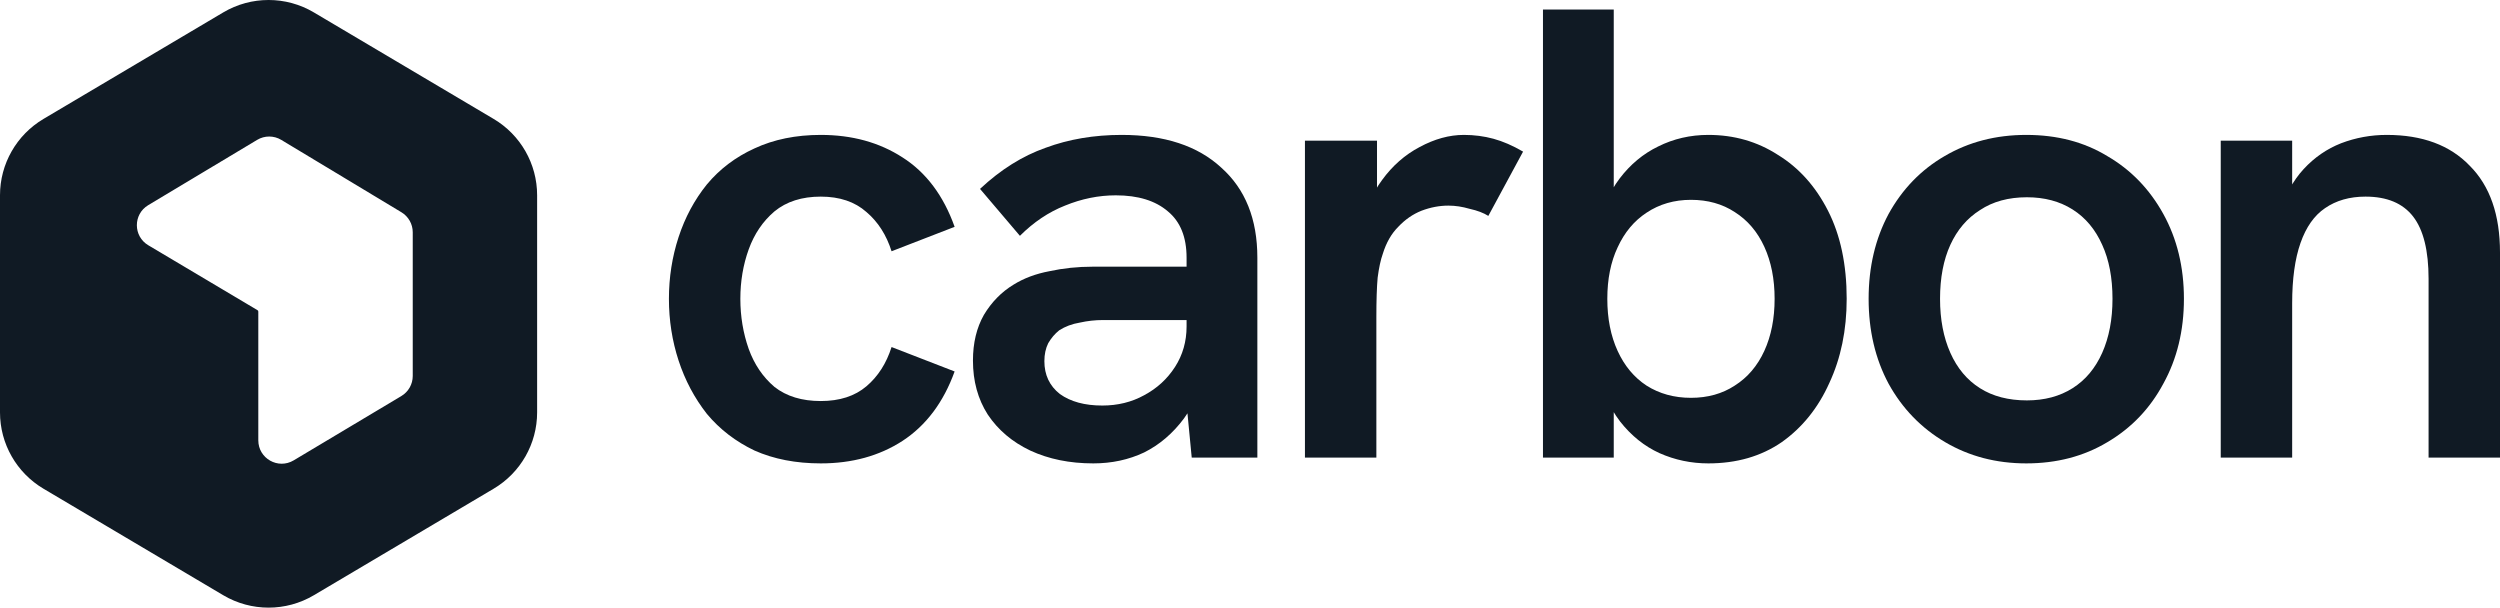
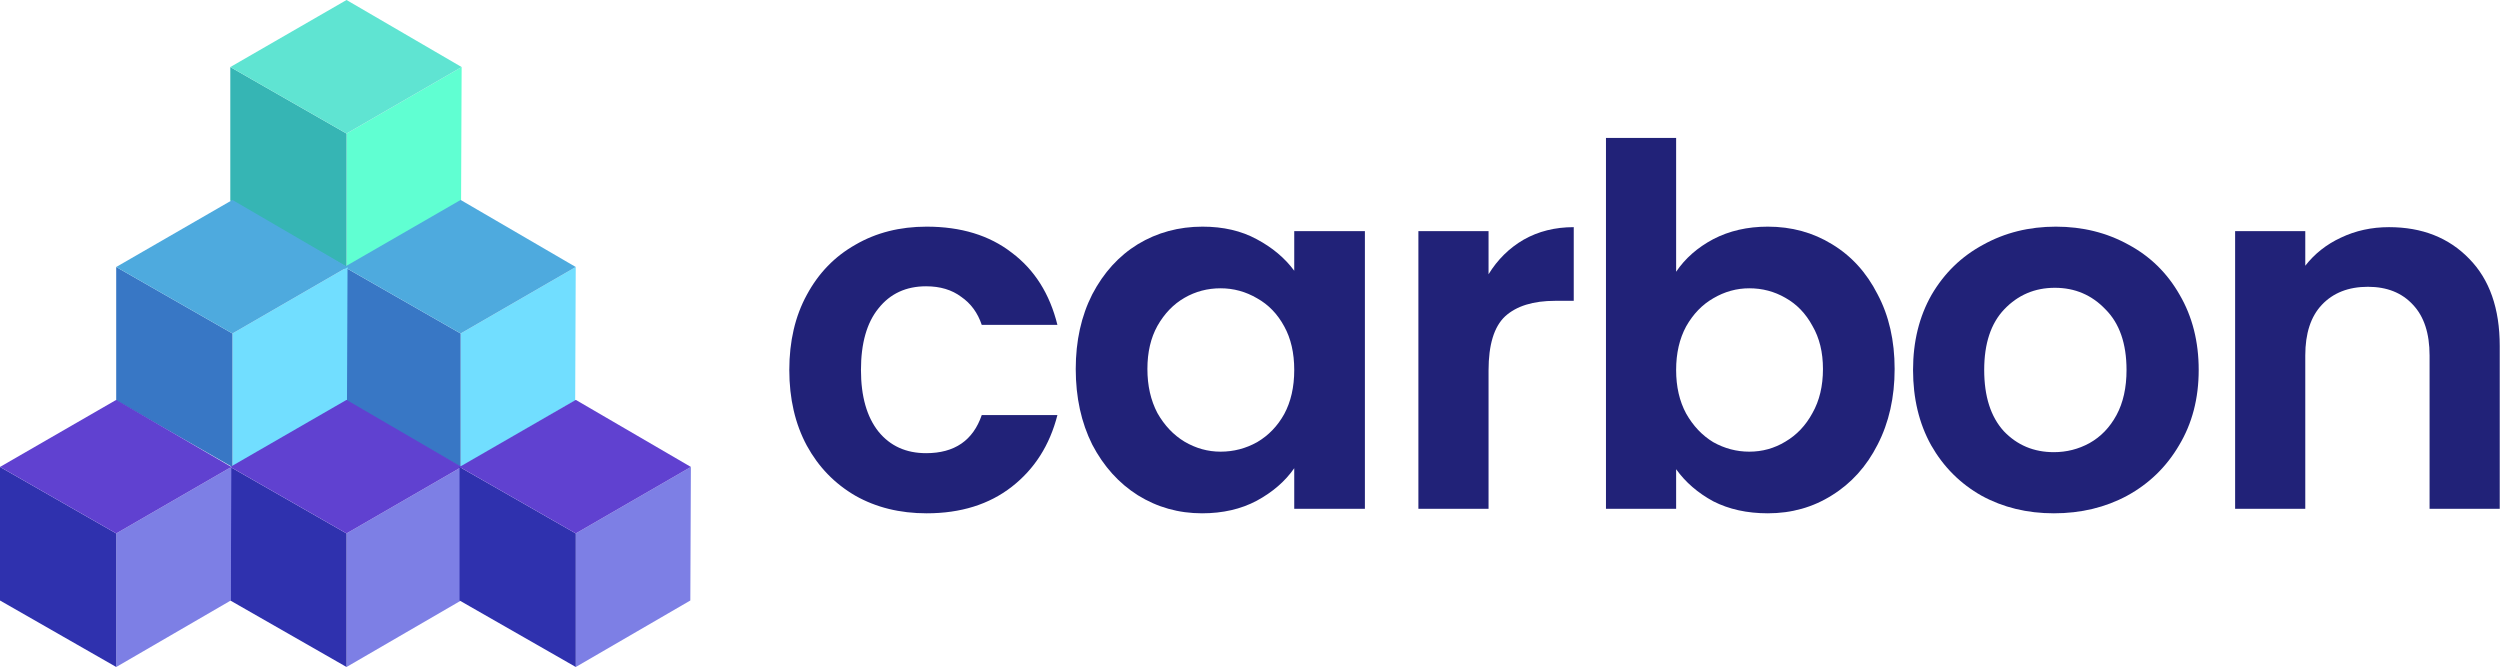
- <svg xmlns="http://www.w3.org/2000/svg" width="720" height="175" viewBox="0 0 720 175" fill="none">
-   <path fill-rule="evenodd" clip-rule="evenodd" d="M64.299 3.574C72.343 -1.191 82.349 -1.192 90.393 3.574L142.163 34.248C149.93 38.85 154.692 47.204 154.692 56.225V118.775C154.692 127.796 149.93 136.149 142.163 140.752L90.393 171.426C82.349 176.192 72.343 176.191 64.299 171.426L12.53 140.752C4.762 136.149 0 127.796 0 118.775V56.225C0 47.204 4.762 38.85 12.53 34.248L64.299 3.574ZM81.004 40.286C78.871 39.001 76.202 38.998 74.066 40.279L42.685 59.088C38.319 61.706 38.33 68.031 42.706 70.633L74.173 89.341C74.309 89.422 74.392 89.568 74.392 89.726V126.818C74.392 132.04 80.091 135.269 84.577 132.589L115.594 114.057C117.626 112.843 118.87 110.652 118.87 108.287V66.892C118.87 64.536 117.635 62.351 115.615 61.134L81.004 40.286Z" fill="#101A24" />
-   <path d="M236.385 133.457C229.22 133.457 222.857 132.223 217.298 129.754C211.862 127.163 207.291 123.645 203.584 119.202C200.002 114.635 197.284 109.513 195.431 103.836C193.577 98.158 192.651 92.234 192.651 86.063C192.651 79.891 193.577 73.967 195.431 68.29C197.284 62.612 200.002 57.552 203.584 53.109C207.291 48.665 211.862 45.209 217.298 42.741C222.857 40.149 229.22 38.853 236.385 38.853C245.404 38.853 253.249 41.013 259.921 45.333C266.716 49.653 271.719 56.318 274.931 65.328L256.77 72.363C255.288 67.672 252.879 63.908 249.543 61.069C246.207 58.107 241.821 56.626 236.385 56.626C230.95 56.626 226.502 58.045 223.043 60.884C219.707 63.723 217.236 67.364 215.63 71.807C214.024 76.251 213.221 81.002 213.221 86.063C213.221 91.123 214.024 95.936 215.63 100.503C217.236 104.946 219.707 108.587 223.043 111.426C226.502 114.141 230.95 115.499 236.385 115.499C241.821 115.499 246.207 114.08 249.543 111.241C252.879 108.402 255.288 104.638 256.77 99.948L274.931 106.983C271.719 115.869 266.716 122.534 259.921 126.977C253.249 131.297 245.404 133.457 236.385 133.457Z" fill="#101A24" />
-   <path d="M343.217 131.791L341.735 116.425V74.214C341.735 68.29 339.943 63.846 336.361 60.884C332.778 57.799 327.774 56.256 321.35 56.256C316.408 56.256 311.528 57.243 306.71 59.218C302.015 61.069 297.691 63.97 293.738 67.919L282.248 54.404C288.178 48.85 294.479 44.901 301.151 42.556C307.822 40.087 315.111 38.853 323.018 38.853C335.372 38.853 344.947 42.001 351.742 48.295C358.66 54.466 362.12 63.106 362.12 74.214V131.791H343.217ZM314.864 133.457C308.069 133.457 302.015 132.223 296.703 129.754C291.514 127.286 287.437 123.83 284.472 119.387C281.631 114.944 280.21 109.76 280.21 103.836C280.21 98.775 281.26 94.394 283.36 90.691C285.584 86.988 288.426 84.088 291.885 81.99C294.85 80.138 298.309 78.842 302.262 78.102C306.216 77.238 310.355 76.806 314.679 76.806H343.403V92.172H317.644C315.42 92.172 313.196 92.419 310.972 92.913C308.749 93.283 306.772 94.023 305.042 95.134C303.807 96.122 302.757 97.356 301.892 98.837C301.151 100.318 300.78 102.046 300.78 104.021C300.78 107.97 302.262 111.118 305.228 113.463C308.316 115.684 312.393 116.795 317.458 116.795C321.906 116.795 325.921 115.808 329.504 113.833C333.21 111.858 336.175 109.143 338.399 105.687C340.623 102.231 341.735 98.343 341.735 94.023L348.036 104.206C346.553 110.624 344.206 116.054 340.994 120.498C337.781 124.818 333.952 128.088 329.504 130.31C325.056 132.408 320.176 133.457 314.864 133.457Z" fill="#101A24" />
-   <path d="M375.823 131.791V40.519H396.578V65.142L392.687 65.698C393.304 60.391 395.096 55.762 398.061 51.813C401.026 47.74 404.609 44.592 408.809 42.371C413.133 40.026 417.395 38.853 421.596 38.853C424.561 38.853 427.403 39.224 430.121 39.964C432.839 40.705 435.68 41.939 438.645 43.667L428.638 62.18C427.279 61.316 425.488 60.637 423.264 60.144C421.164 59.527 419.125 59.218 417.148 59.218C414.554 59.218 411.96 59.712 409.365 60.699C406.894 61.687 404.67 63.229 402.694 65.328C400.717 67.302 399.234 69.894 398.246 73.103C397.628 74.831 397.134 77.114 396.764 79.953C396.517 82.668 396.393 86.495 396.393 91.431V131.791H375.823Z" fill="#101A24" />
-   <path d="M492.002 133.457C487.06 133.457 482.365 132.47 477.918 130.495C473.594 128.52 469.825 125.496 466.613 121.423C463.401 117.227 460.992 111.796 459.386 105.132L464.76 106.427V131.791H444.375V2.752H464.76V66.068H460.127C461.363 60.267 463.463 55.392 466.428 51.442C469.517 47.369 473.223 44.284 477.547 42.186C481.995 39.964 486.813 38.853 492.002 38.853C499.414 38.853 506.086 40.766 512.016 44.592C518.069 48.295 522.888 53.664 526.47 60.699C530.053 67.734 531.845 76.189 531.845 86.063C531.845 95.073 530.177 103.157 526.841 110.315C523.629 117.474 519.058 123.151 513.128 127.348C507.198 131.421 500.156 133.457 492.002 133.457ZM486.998 114.573C491.816 114.573 496.017 113.401 499.6 111.056C503.306 108.711 506.147 105.378 508.124 101.059C510.101 96.739 511.089 91.74 511.089 86.063C511.089 80.385 510.101 75.386 508.124 71.067C506.147 66.747 503.306 63.414 499.6 61.069C496.017 58.724 491.816 57.552 486.998 57.552C482.18 57.552 477.918 58.786 474.211 61.255C470.629 63.6 467.849 66.932 465.872 71.252C463.895 75.448 462.907 80.385 462.907 86.063C462.907 91.74 463.895 96.739 465.872 101.059C467.849 105.378 470.629 108.711 474.211 111.056C477.918 113.401 482.18 114.573 486.998 114.573Z" fill="#101A24" />
-   <path d="M583.567 133.457C574.919 133.457 567.135 131.421 560.217 127.348C553.298 123.275 547.862 117.659 543.909 110.5C540.079 103.342 538.164 95.196 538.164 86.063C538.164 76.929 540.079 68.783 543.909 61.625C547.862 54.466 553.237 48.912 560.032 44.963C566.95 40.89 574.795 38.853 583.567 38.853C592.462 38.853 600.245 40.89 606.917 44.963C613.711 48.912 619.086 54.466 623.039 61.625C626.992 68.783 628.969 76.929 628.969 86.063C628.969 95.196 626.992 103.342 623.039 110.5C619.209 117.659 613.835 123.275 606.917 127.348C600.122 131.421 592.338 133.457 583.567 133.457ZM583.752 115.314C588.817 115.314 593.203 114.141 596.909 111.796C600.616 109.451 603.457 106.057 605.434 101.614C607.411 97.171 608.399 91.987 608.399 86.063C608.399 80.015 607.411 74.831 605.434 70.511C603.457 66.068 600.616 62.674 596.909 60.329C593.203 57.984 588.817 56.811 583.752 56.811C578.44 56.811 573.93 58.045 570.224 60.514C566.518 62.859 563.676 66.192 561.699 70.511C559.723 74.831 558.734 80.015 558.734 86.063C558.734 91.987 559.723 97.171 561.699 101.614C563.676 106.057 566.518 109.451 570.224 111.796C573.93 114.141 578.44 115.314 583.752 115.314Z" fill="#101A24" />
-   <path d="M639.573 131.791V40.519H660.143V60.699L656.437 61.625C658.043 56.318 660.39 51.998 663.479 48.665C666.567 45.333 670.15 42.864 674.227 41.26C678.427 39.656 682.813 38.853 687.384 38.853C697.639 38.853 705.607 41.815 711.29 47.74C717.097 53.541 720 61.872 720 72.733V131.791H699.43V80.323C699.43 72.177 697.947 66.192 694.982 62.365C692.017 58.539 687.446 56.626 681.269 56.626C676.698 56.626 672.806 57.737 669.594 59.959C666.505 62.057 664.158 65.389 662.552 69.956C660.946 74.522 660.143 80.323 660.143 87.359V131.791H639.573Z" fill="#101A24" />
+ <svg xmlns="http://www.w3.org/2000/svg" width="1307" height="349" viewBox="0 0 1307 349" fill="none">
+   <path d="M412.646 193.426C412.646 178.405 415.703 165.305 421.816 154.126C427.929 142.773 436.401 134.039 447.23 127.926C458.059 121.638 470.461 118.494 484.434 118.494C502.425 118.494 517.271 123.035 528.974 132.118C540.851 141.026 548.799 153.602 552.816 169.846H513.254C511.158 163.558 507.577 158.667 502.512 155.174C497.621 151.506 491.508 149.672 484.172 149.672C473.692 149.672 465.395 153.515 459.282 161.2C453.169 168.711 450.112 179.453 450.112 193.426C450.112 207.225 453.169 217.967 459.282 225.652C465.395 233.163 473.692 236.918 484.172 236.918C499.019 236.918 508.713 230.281 513.254 217.006H552.816C548.799 232.726 540.851 245.215 528.974 254.472C517.097 263.729 502.25 268.358 484.434 268.358C470.461 268.358 458.059 265.301 447.23 259.188C436.401 252.9 427.929 244.167 421.816 232.988C415.703 221.635 412.646 208.447 412.646 193.426Z" fill="#212278" />
+   <path d="M562.395 192.902C562.395 178.23 565.277 165.217 571.041 153.864C576.98 142.511 584.927 133.777 594.883 127.664C605.014 121.551 616.28 118.494 628.681 118.494C639.511 118.494 648.943 120.677 656.977 125.044C665.187 129.411 671.737 134.913 676.627 141.55V120.852H713.569V266H676.627V244.778C671.911 251.59 665.361 257.267 656.977 261.808C648.768 266.175 639.249 268.358 628.419 268.358C616.193 268.358 605.014 265.214 594.883 258.926C584.927 252.638 576.98 243.817 571.041 232.464C565.277 220.936 562.395 207.749 562.395 192.902ZM676.627 193.426C676.627 184.518 674.881 176.92 671.387 170.632C667.894 164.169 663.178 159.279 657.239 155.96C651.301 152.467 644.925 150.72 638.113 150.72C631.301 150.72 625.013 152.379 619.249 155.698C613.485 159.017 608.769 163.907 605.101 170.37C601.608 176.658 599.861 184.169 599.861 192.902C599.861 201.635 601.608 209.321 605.101 215.958C608.769 222.421 613.485 227.399 619.249 230.892C625.188 234.385 631.476 236.132 638.113 236.132C644.925 236.132 651.301 234.473 657.239 231.154C663.178 227.661 667.894 222.77 671.387 216.482C674.881 210.019 676.627 202.334 676.627 193.426Z" fill="#212278" />
+   <path d="M778.214 143.384C782.93 135.699 789.043 129.673 796.554 125.306C804.239 120.939 812.972 118.756 822.754 118.756V157.27H813.06C801.532 157.27 792.798 159.977 786.86 165.392C781.096 170.807 778.214 180.239 778.214 193.688V266H741.534V120.852H778.214V143.384Z" fill="#212278" />
+   <path d="M876.28 142.074C880.996 135.087 887.458 129.411 895.668 125.044C904.052 120.677 913.571 118.494 924.226 118.494C936.627 118.494 947.806 121.551 957.762 127.664C967.892 133.777 975.84 142.511 981.604 153.864C987.542 165.043 990.512 178.055 990.512 192.902C990.512 207.749 987.542 220.936 981.604 232.464C975.84 243.817 967.892 252.638 957.762 258.926C947.806 265.214 936.627 268.358 924.226 268.358C913.396 268.358 903.877 266.262 895.668 262.07C887.633 257.703 881.17 252.114 876.28 245.302V266H839.6V72.12H876.28V142.074ZM953.046 192.902C953.046 184.169 951.212 176.658 947.544 170.37C944.05 163.907 939.334 159.017 933.396 155.698C927.632 152.379 921.344 150.72 914.532 150.72C907.894 150.72 901.606 152.467 895.668 155.96C889.904 159.279 885.188 164.169 881.52 170.632C878.026 177.095 876.28 184.693 876.28 193.426C876.28 202.159 878.026 209.757 881.52 216.22C885.188 222.683 889.904 227.661 895.668 231.154C901.606 234.473 907.894 236.132 914.532 236.132C921.344 236.132 927.632 234.385 933.396 230.892C939.334 227.399 944.05 222.421 947.544 215.958C951.212 209.495 953.046 201.81 953.046 192.902Z" fill="#212278" />
+   <path d="M1073.76 268.358C1059.78 268.358 1047.21 265.301 1036.03 259.188C1024.85 252.9 1016.03 244.079 1009.57 232.726C1003.28 221.373 1000.14 208.273 1000.14 193.426C1000.14 178.579 1003.37 165.479 1009.83 154.126C1016.47 142.773 1025.46 134.039 1036.82 127.926C1048.17 121.638 1060.83 118.494 1074.81 118.494C1088.78 118.494 1101.44 121.638 1112.8 127.926C1124.15 134.039 1133.06 142.773 1139.52 154.126C1146.16 165.479 1149.48 178.579 1149.48 193.426C1149.48 208.273 1146.07 221.373 1139.26 232.726C1132.62 244.079 1123.54 252.9 1112.01 259.188C1100.66 265.301 1087.91 268.358 1073.76 268.358ZM1073.76 236.394C1080.4 236.394 1086.6 234.822 1092.36 231.678C1098.3 228.359 1103.01 223.469 1106.51 217.006C1110 210.543 1111.75 202.683 1111.75 193.426C1111.75 179.627 1108.08 169.06 1100.74 161.724C1093.58 154.213 1084.76 150.458 1074.28 150.458C1063.8 150.458 1054.98 154.213 1047.82 161.724C1040.83 169.06 1037.34 179.627 1037.34 193.426C1037.34 207.225 1040.75 217.879 1047.56 225.39C1054.54 232.726 1063.28 236.394 1073.76 236.394Z" fill="#212278" />
+   <path d="M1248.96 118.756C1266.25 118.756 1280.22 124.258 1290.88 135.262C1301.53 146.091 1306.86 161.287 1306.86 180.85V266H1270.18V185.828C1270.18 174.3 1267.3 165.479 1261.53 159.366C1255.77 153.078 1247.91 149.934 1237.95 149.934C1227.82 149.934 1219.79 153.078 1213.85 159.366C1208.08 165.479 1205.2 174.3 1205.2 185.828V266H1168.52V120.852H1205.2V138.93C1210.09 132.642 1216.29 127.751 1223.8 124.258C1231.49 120.59 1239.87 118.756 1248.96 118.756Z" fill="#212278" />
+   <path d="M181.165 139.644V69.822L241.346 35.057L241.054 104.879L181.165 139.644Z" fill="#60FFD2" />
+   <path d="M181.165 69.822V139.644L120.4 104.879V35.057L181.165 69.822Z" fill="#36B5B4" />
+   <path d="M120.4 35.057L181.165 69.822L241.346 35.057L181.165 0L120.4 35.057Z" fill="#5FE4D2" />
+   <path d="M240.818 244.173V174.351L300.999 139.586L300.707 209.408L240.818 244.173Z" fill="#71DEFF" />
+   <path d="M240.818 174.351V244.173L180.052 209.408V139.586L240.818 174.351Z" fill="#3877C5" />
+   <path d="M180.052 139.586L240.818 174.351L300.999 139.586L240.818 104.529L180.052 139.586Z" fill="#4EAADE" />
+   <path d="M121.512 244.173V174.351L181.693 139.586L181.401 209.408L121.512 244.173Z" fill="#71DEFF" />
+   <path d="M121.512 174.351V244.173L60.747 209.408V139.586L121.512 174.351Z" fill="#3877C5" />
+   <path d="M60.747 139.586L121.512 174.351L181.693 139.586L121.512 104.529L60.747 139.586Z" fill="#4EAADE" />
+   <path d="M181.165 348.702V278.88L241.346 244.115L241.054 313.937L181.165 348.702Z" fill="#7D7FE5" />
+   <path d="M181.165 278.88V348.702L120.4 313.937V244.115L181.165 278.88Z" fill="#2F31AE" />
+   <path d="M120.4 244.115L181.165 278.88L241.346 244.115L181.165 209.057L120.4 244.115Z" fill="#6041D0" />
+   <path d="M60.765 348.702V278.88L120.947 244.115L120.654 313.937L60.765 348.702Z" fill="#7D7FE5" />
+   <path d="M60.765 278.88V348.702L-1.52588e-05 313.937V244.115L60.765 278.88Z" fill="#2F31AE" />
+   <path d="M-1.52588e-05 244.115L60.765 278.88L120.947 244.115L60.766 209.057L-1.52588e-05 244.115Z" fill="#6041D0" />
+   <path d="M301.017 348.702V278.88L361.198 244.115L360.906 313.937L301.017 348.702Z" fill="#7D7FE5" />
+   <path d="M301.017 278.88V348.702L240.252 313.937V244.115L301.017 278.88Z" fill="#2F31AE" />
+   <path d="M240.252 244.115L301.017 278.88L361.198 244.115L301.018 209.057L240.252 244.115Z" fill="#6041D0" />
</svg>
